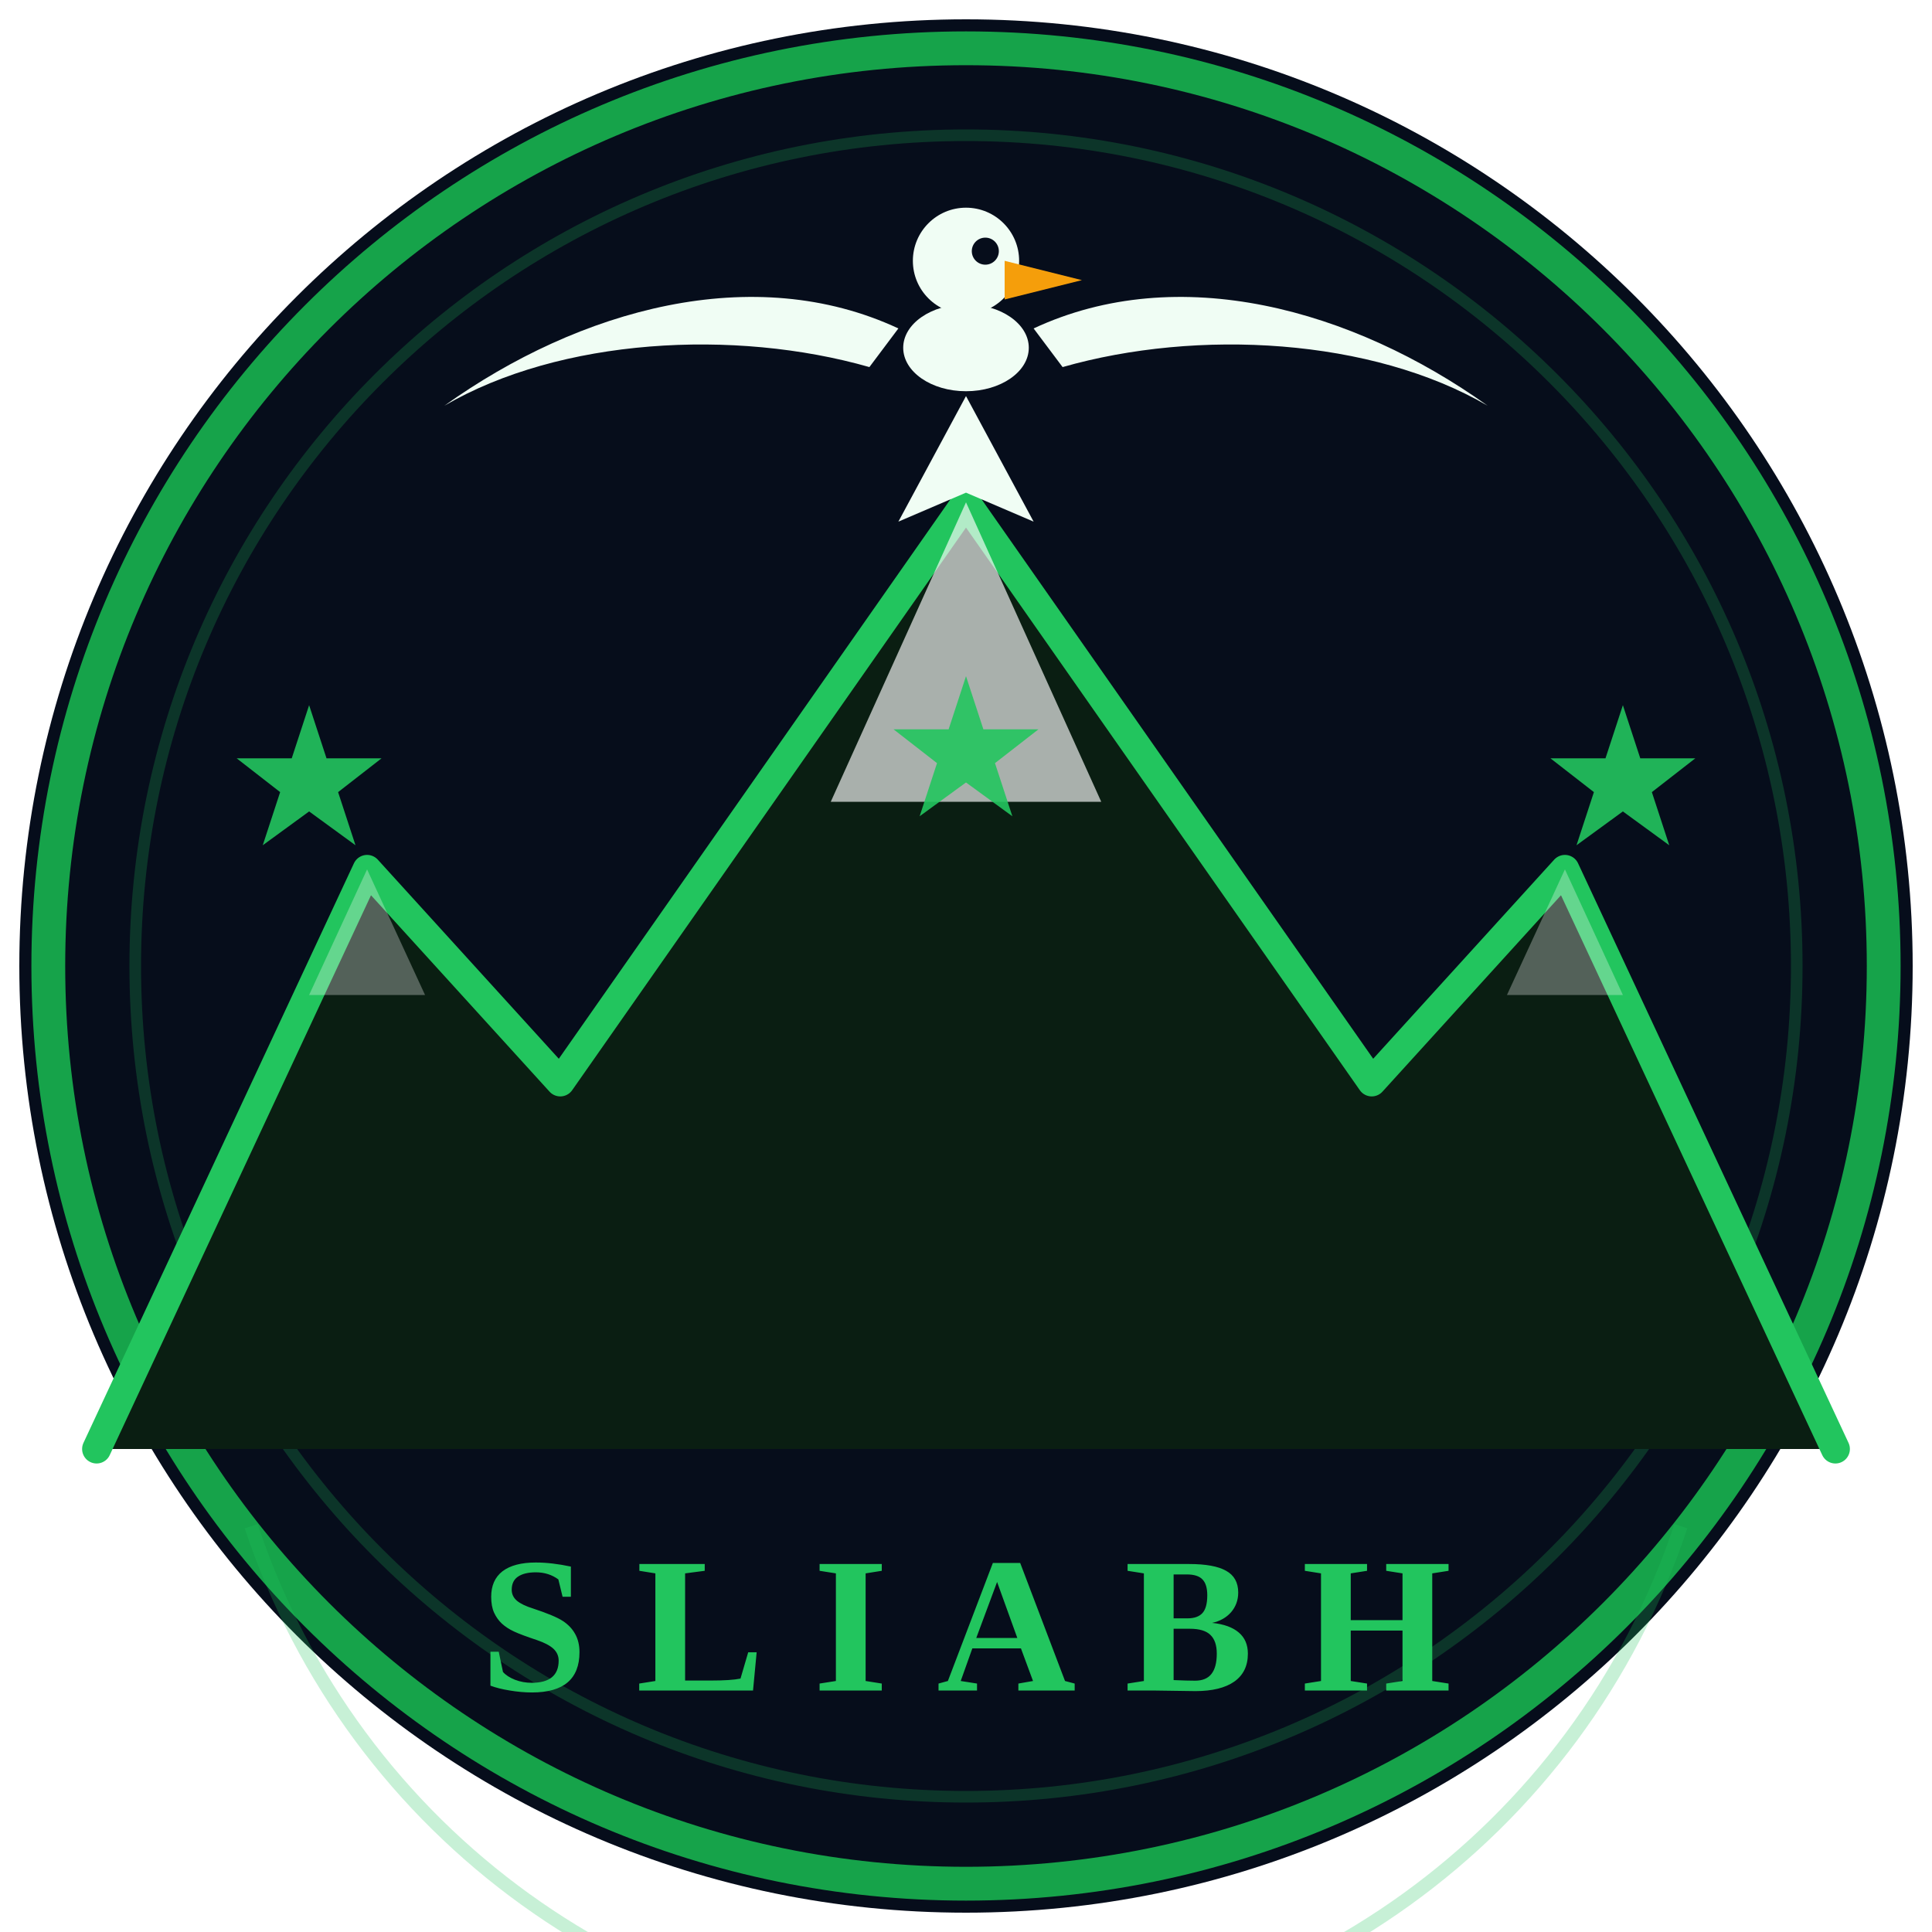
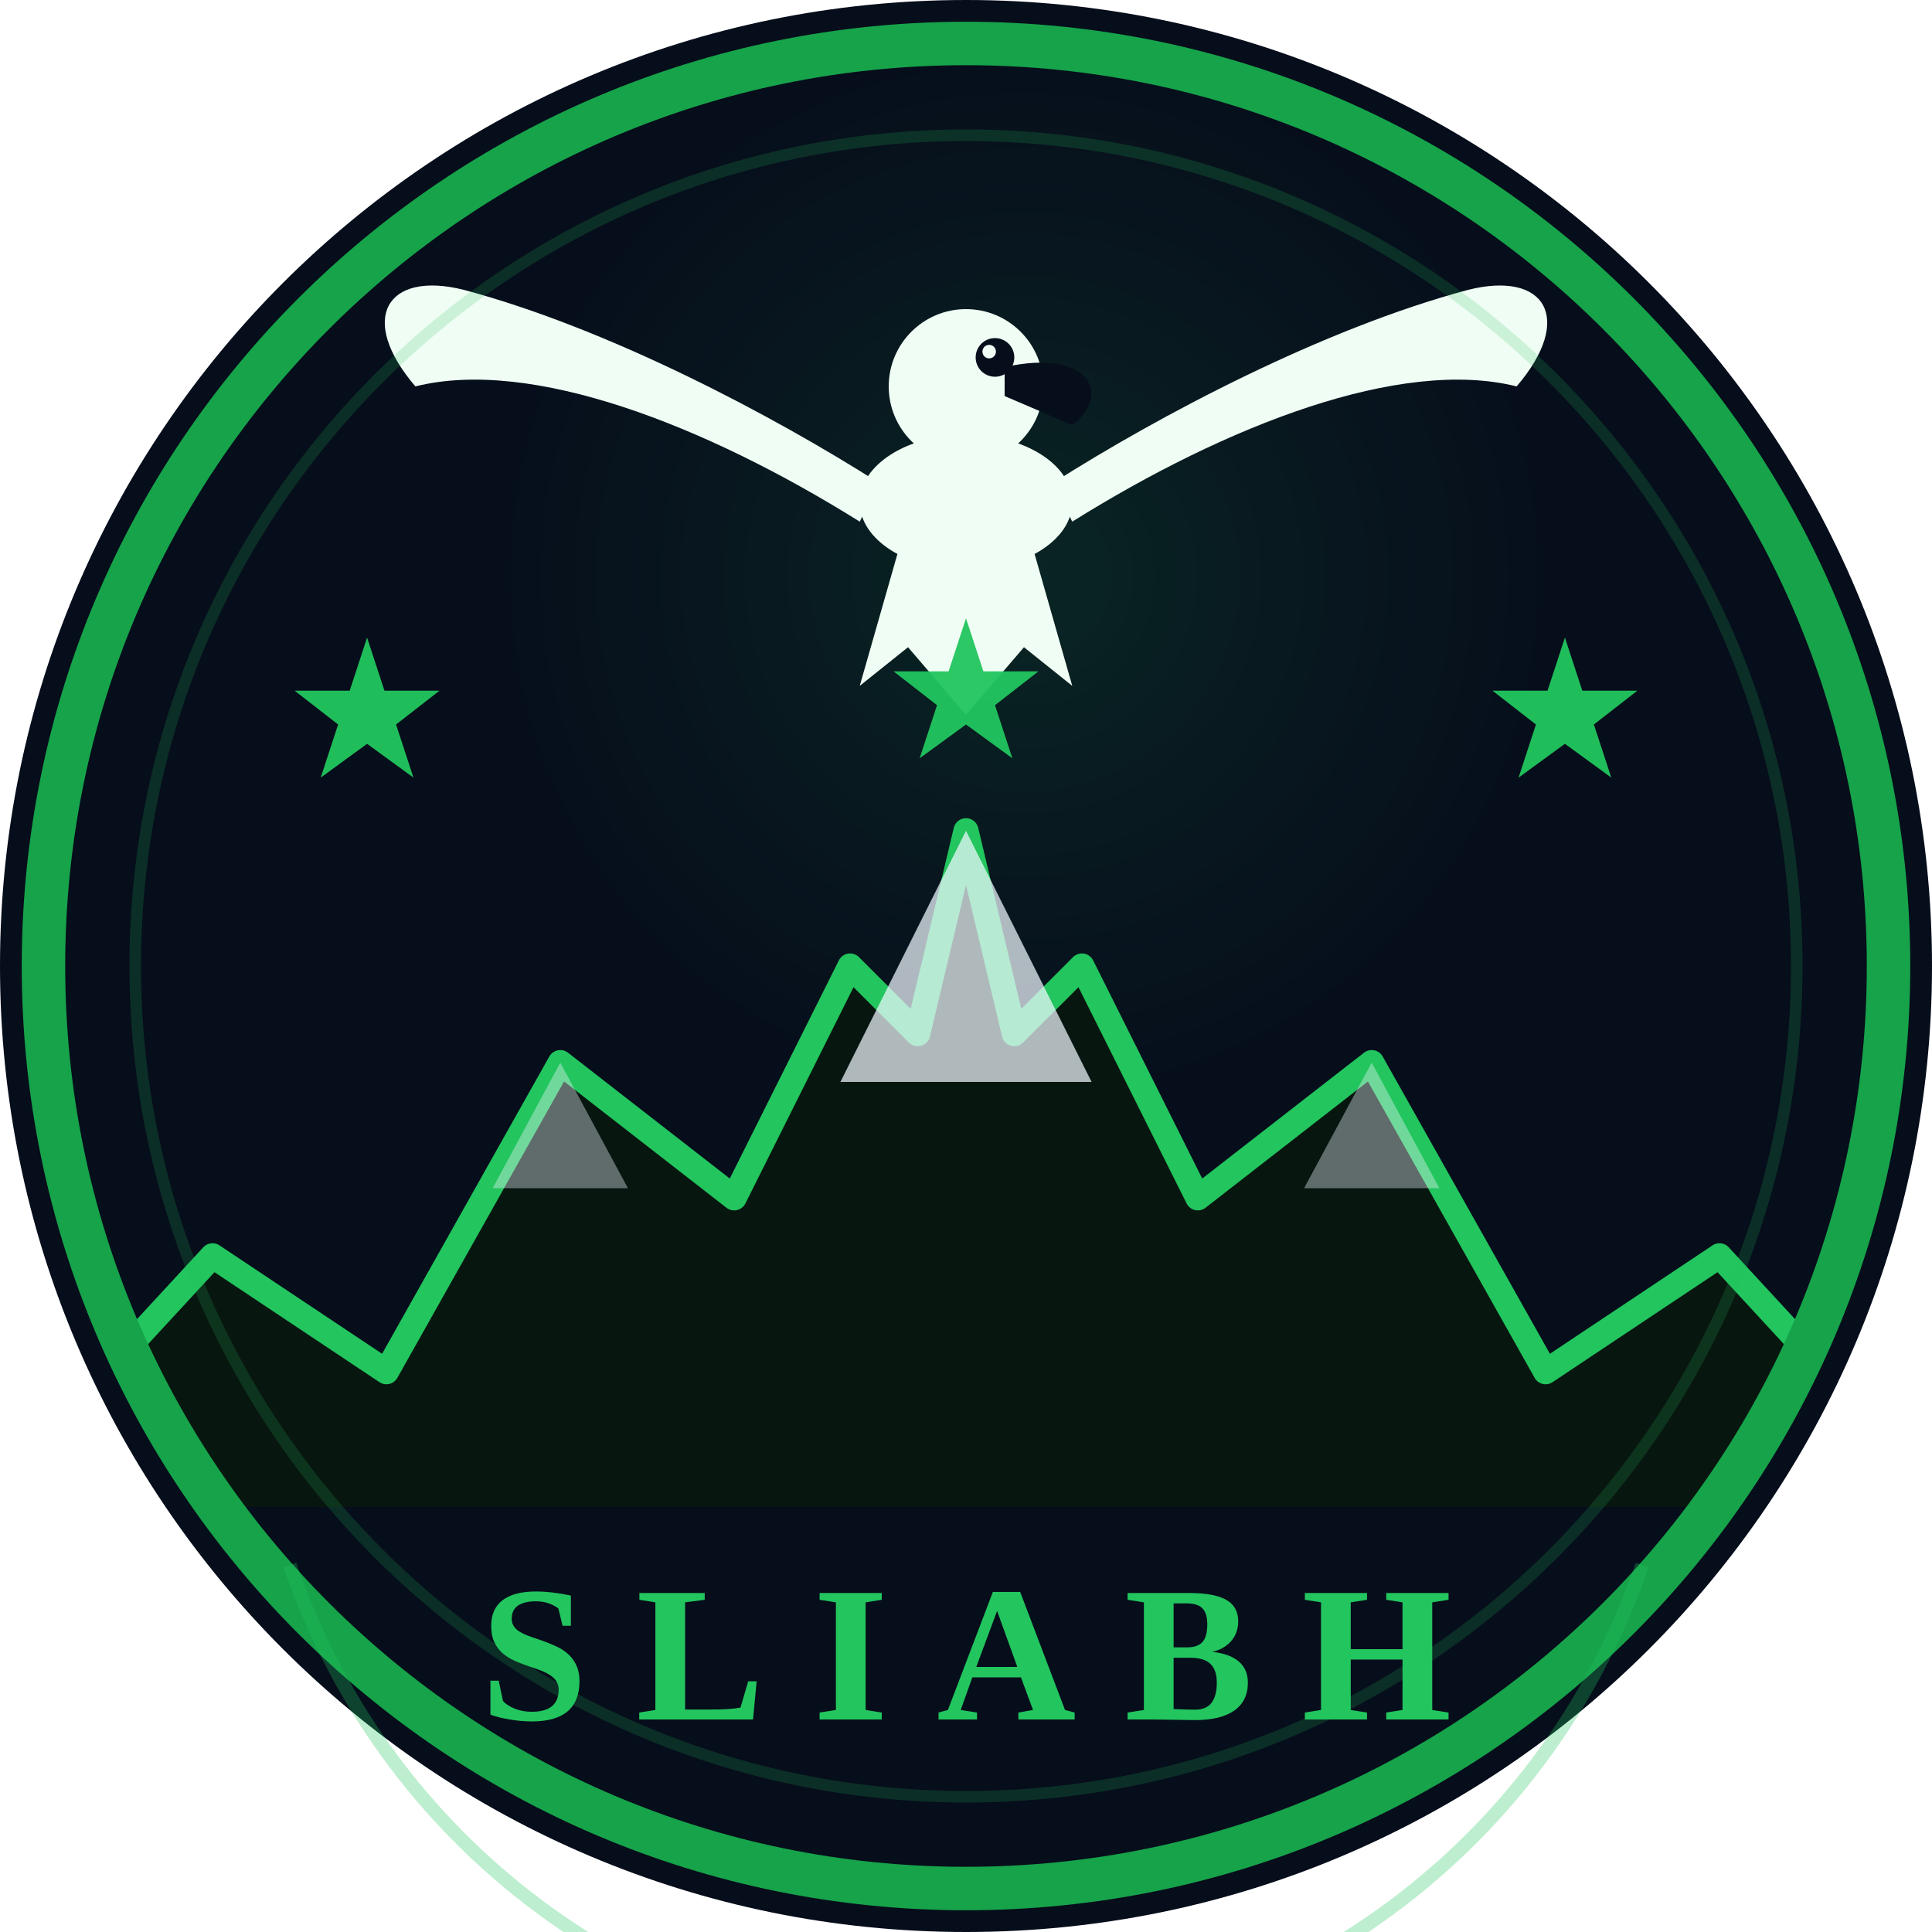
<svg xmlns="http://www.w3.org/2000/svg" viewBox="0 0 200 200" shape-rendering="geometricPrecision" text-rendering="geometricPrecision">
-   <circle cx="100" cy="100" r="98" fill="#060d1b" />
-   <circle cx="100" cy="100" r="95" fill="none" stroke="#16a34a" stroke-width="3.5" />
-   <circle cx="100" cy="100" r="86" fill="none" stroke="rgba(34,197,94,0.22)" stroke-width="1.2" />
-   <path d="M10 150 L38 90 L58 112 L100 52 L142 112 L162 90 L190 150 Z" fill="#0a1e12" />
-   <path d="M10 150 L38 90 L58 112 L100 52 L142 112 L162 90 L190 150" fill="none" stroke="#22c55e" stroke-width="3" stroke-linejoin="round" stroke-linecap="round" />
-   <path d="M100 52 L114 83 L86 83 Z" fill="rgba(255,255,255,0.65)" />
-   <path d="M38 90 L44 103 L32 103 Z" fill="rgba(255,255,255,0.3)" />
-   <path d="M162 90 L168 103 L156 103 Z" fill="rgba(255,255,255,0.3)" />
-   <ellipse cx="100" cy="36" rx="6.5" ry="4.5" fill="#f0fdf4" />
-   <circle cx="100" cy="27" r="5.5" fill="#f0fdf4" />
-   <path d="M104 27 L112 29 L104 31 Z" fill="#f59e0b" />
-   <circle cx="102" cy="26" r="1.4" fill="#060d1b" />
-   <path d="M93 34 C78 27 60 32 46 42 C58 35 76 34 90 38 Z" fill="#f0fdf4" />
-   <path d="M107 34 C122 27 140 32 154 42 C142 35 124 34 110 38 Z" fill="#f0fdf4" />
-   <path d="M100 41 L93 54 L100 51 L107 54 Z" fill="#f0fdf4" />
-   <g fill="#22c55e" opacity="0.9">
-     <polygon points="32,73 33.8,78.5 39.5,78.5 35,82 36.8,87.5 32,84 27.2,87.5 29,82 24.5,78.5 30.2,78.5" />
-     <polygon points="100,70 101.8,75.5 107.5,75.5 103,79 104.8,84.5 100,81 95.2,84.5 97,79 92.5,75.5 98.2,75.5" />
-     <polygon points="168,73 169.8,78.5 175.5,78.5 171,82 172.8,87.5 168,84 163.2,87.5 165,82 160.5,78.5 166.2,78.5" />
+   <defs>
+     <clipPath id="dc">
+       <circle cx="100" cy="100" r="94" />
+     </clipPath>
+     <radialGradient id="glow" cx="53%" cy="30%" r="28%">
+       <stop offset="0%" stop-color="#22c55e" stop-opacity="0.13" />
+       <stop offset="100%" stop-color="#22c55e" stop-opacity="0" />
+     </radialGradient>
+   </defs>
+   <circle cx="100" cy="100" r="100" fill="#060d1b" />
+   <g clip-path="url(#dc)">
+     <circle cx="100" cy="100" r="100" fill="url(#glow)" />
+     <path d="M -2 156              L 22 130 L 40 142              L 58 110 L 76 124              L 88 100 L 95 107              L 100 86              L 105 107 L 112 100              L 124 124 L 142 110              L 160 142 L 178 130              L 202 156 Z" fill="#081610" />
+     <path d="M -2 156              L 22 130 L 40 142              L 58 110 L 76 124              L 88 100 L 95 107              L 100 86              L 105 107 L 112 100              L 124 124 L 142 110              L 160 142 L 178 130              L 202 156" fill="none" stroke="#22c55e" stroke-width="2.6" stroke-linejoin="round" stroke-linecap="round" />
+     <path d="M 100 86 L 113 112 L 87 112 Z" fill="rgba(240,249,255,0.72)" />
+     <path d="M 58 110 L 65 123 L 51 123 Z" fill="rgba(240,249,255,0.38)" />
+     <path d="M 142 110 L 149 123 L 135 123 Z" fill="rgba(240,249,255,0.38)" />
+     <path d="M 91 50              C 80 43 63 34 48 30              C 40 28 37 33 43 40              C 55 37 73 44 89 54              Z" fill="#f0fdf4" />
+     <path d="M 109 50              C 120 43 137 34 152 30              C 160 28 163 33 157 40              C 145 37 127 44 111 54              Z" fill="#f0fdf4" />
+     <ellipse cx="100" cy="52" rx="11" ry="7" fill="#f0fdf4" />
+     <circle cx="100" cy="40" r="8" fill="#f0fdf4" />
+     <path d="M 104 38 C 113 36 115 41 111 44 L 104 41 Z" fill="#060d1b" />
+     <circle cx="103" cy="37" r="2" fill="#060d1b" />
+     <circle cx="102.4" cy="36.4" r="0.7" fill="#f0fdf4" />
+     <path d="M 93 57              L 89 71 L 94 67 L 100 74              L 106 67 L 111 71 L 107 57 Z" fill="#f0fdf4" />
+     <g fill="#22c55e" opacity="0.95">
+       <polygon points="38,66 39.8,71.5 45.5,71.5 41,75 42.8,80.5                         38,77 33.2,80.5 35,75 30.5,71.5 36.2,71.5" />
+       <polygon points="100,64 101.8,69.5 107.5,69.5 103,73 104.8,78.5                         100,75 95.2,78.5 97,73 92.5,69.5 98.2,69.5" />
+       <polygon points="162,66 163.8,71.5 169.5,71.5 165,75 166.8,80.5                         162,77 157.2,80.5 159,75 154.5,71.5 160.2,71.5" />
+     </g>
  </g>
-   <path d="M26 158 A78 78 0 0 0 174 158" fill="none" stroke="rgba(34,197,94,0.25)" stroke-width="1.4" />
-   <text x="100" y="175" text-anchor="middle" font-family="'Georgia', 'Times New Roman', serif" font-size="20" font-weight="700" fill="#22c55e" letter-spacing="5">SLIABH</text>
+   <circle cx="100" cy="100" r="95.5" fill="none" stroke="#16a34a" stroke-width="4.5" />
+   <circle cx="100" cy="100" r="86" fill="none" stroke="rgba(34,197,94,0.18)" stroke-width="1.2" />
+   <path d="M 30 162 A 74 74 0 0 0 170 162" fill="none" stroke="rgba(34,197,94,0.30)" stroke-width="1.4" />
+   <text x="100" y="178" text-anchor="middle" font-family="'Georgia', 'Times New Roman', serif" font-size="20" font-weight="700" fill="#22c55e" letter-spacing="5">SLIABH</text>
</svg>
